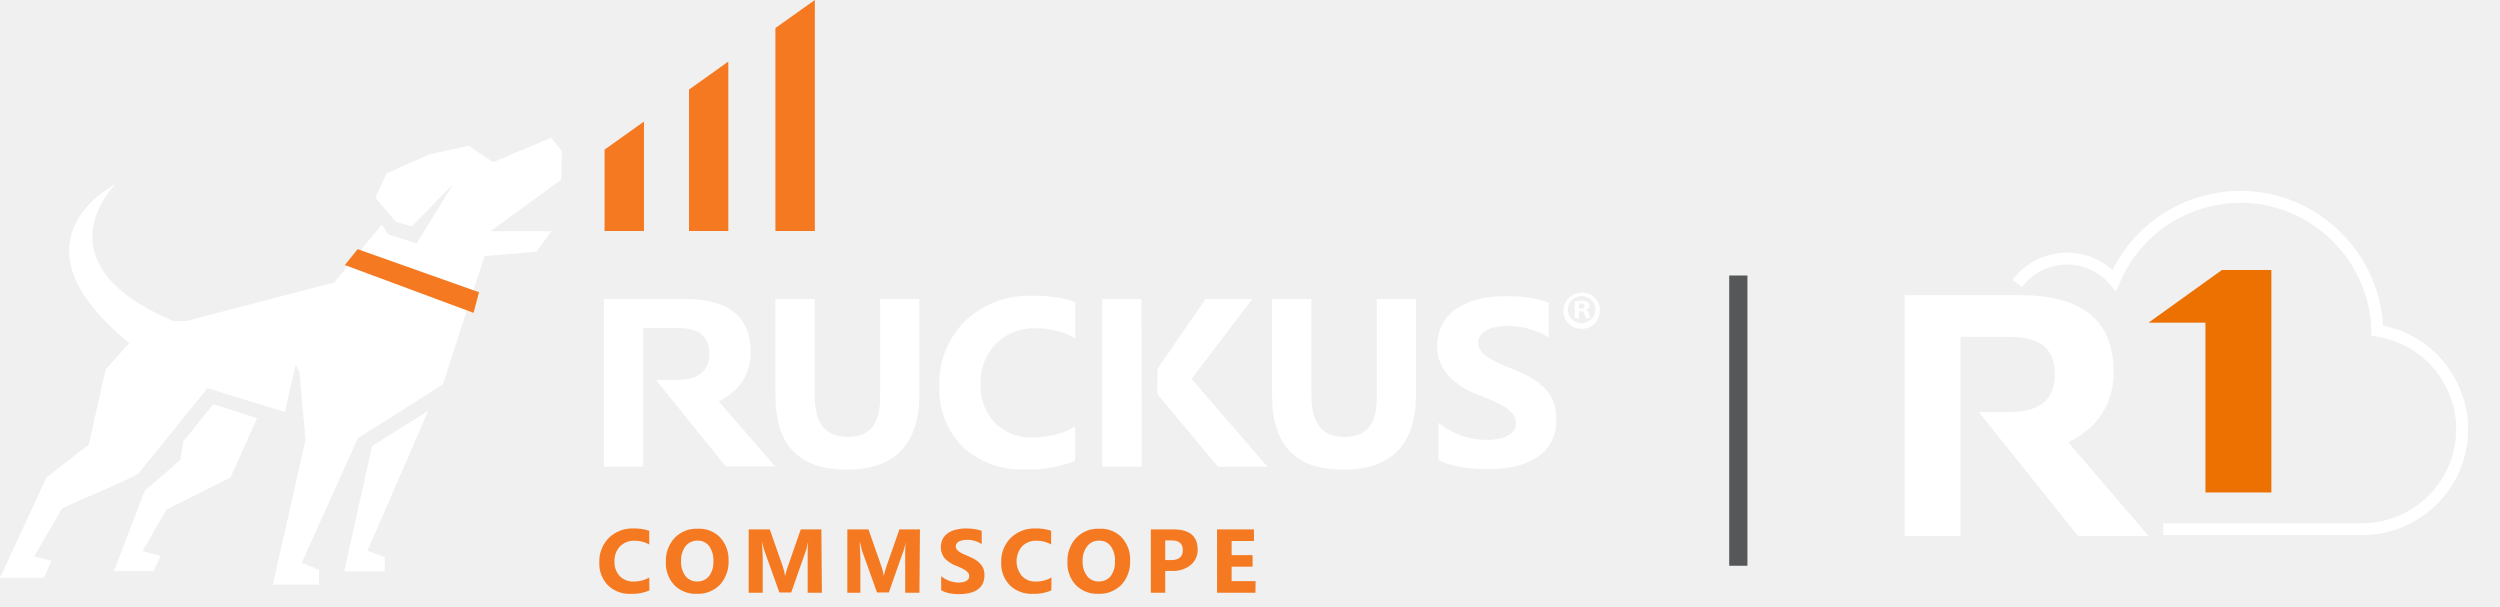
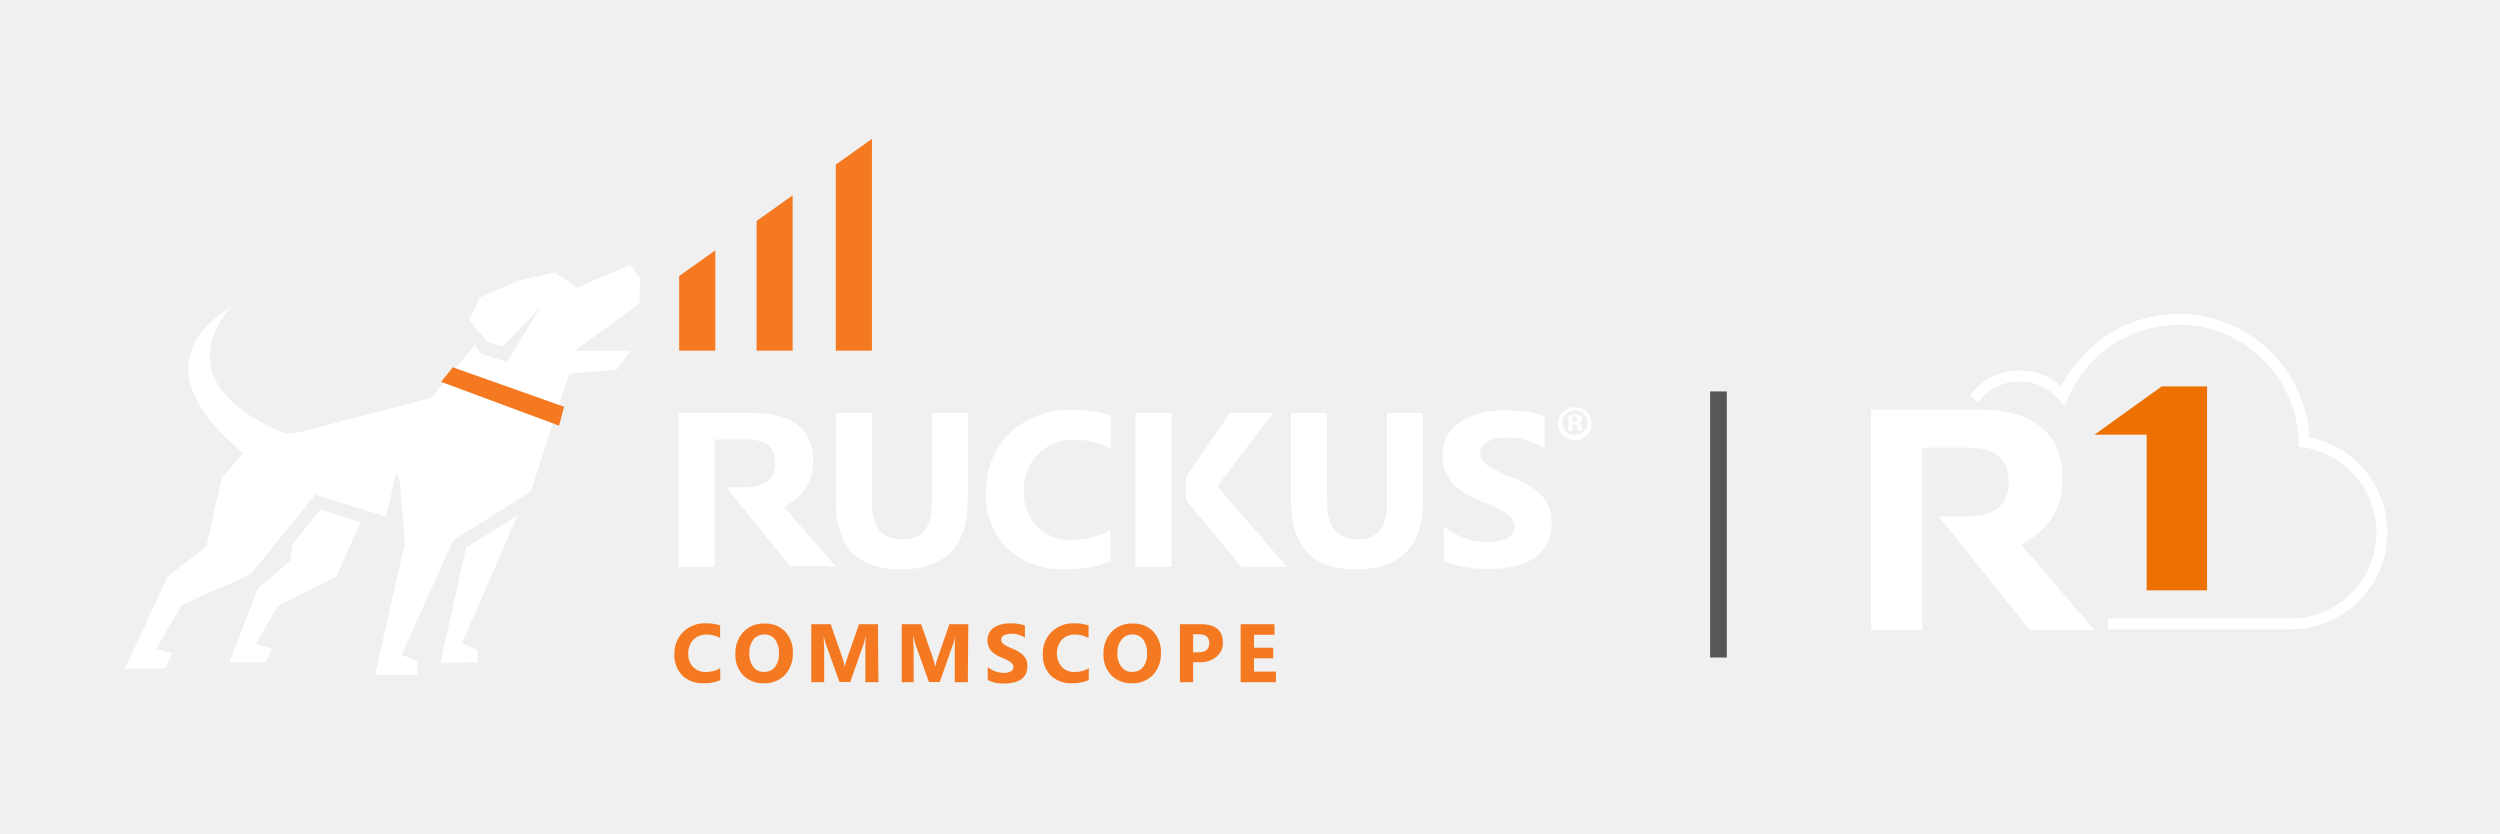
- <svg xmlns="http://www.w3.org/2000/svg" width="165" height="40" viewBox="0 0 165 40" fill="none">
-   <path d="M60.677 26.005C60.677 29.332 59.07 30.996 55.856 30.996C52.737 30.996 51.177 29.371 51.177 26.123V19.732H53.773V26.151C53.773 27.946 54.496 28.841 55.953 28.841C57.41 28.841 58.087 27.974 58.087 26.247V19.732H60.677V26.005Z" fill="white" />
-   <path d="M70.957 30.41C69.916 30.83 68.795 31.022 67.672 30.973C66.913 31.014 66.154 30.903 65.439 30.645C64.725 30.388 64.071 29.991 63.517 29.476C63.003 28.947 62.603 28.32 62.343 27.633C62.083 26.947 61.967 26.214 62.003 25.482C61.971 24.686 62.106 23.892 62.4 23.15C62.694 22.408 63.14 21.735 63.711 21.172C64.297 20.618 64.991 20.187 65.749 19.904C66.508 19.621 67.317 19.491 68.128 19.523C69.093 19.498 70.055 19.635 70.974 19.928V22.331C70.175 21.881 69.269 21.652 68.35 21.667C67.863 21.651 67.379 21.733 66.926 21.911C66.473 22.088 66.063 22.355 65.72 22.697C65.379 23.05 65.116 23.468 64.944 23.926C64.773 24.384 64.698 24.871 64.724 25.358C64.7 25.824 64.771 26.29 64.932 26.729C65.094 27.168 65.342 27.57 65.663 27.912C65.993 28.235 66.388 28.487 66.822 28.652C67.256 28.816 67.72 28.89 68.184 28.869C69.156 28.879 70.112 28.635 70.957 28.16V30.41Z" fill="white" />
-   <path d="M93.458 26.005C93.458 29.332 91.851 30.996 88.637 30.996C85.517 30.996 83.958 29.371 83.958 26.123V19.732H86.553V26.151C86.553 27.946 87.276 28.841 88.734 28.841C90.191 28.841 90.868 27.974 90.868 26.247V19.732H93.458V26.005Z" fill="white" />
-   <path d="M94.949 30.377V27.907C95.841 28.631 96.959 29.029 98.114 29.032C98.401 29.036 98.687 29.007 98.968 28.948C99.182 28.901 99.388 28.822 99.577 28.711C99.725 28.623 99.849 28.502 99.941 28.357C100.021 28.222 100.062 28.068 100.06 27.912C100.056 27.709 99.989 27.513 99.867 27.35C99.721 27.165 99.544 27.007 99.343 26.883C99.093 26.72 98.828 26.581 98.552 26.466C98.25 26.331 97.92 26.191 97.567 26.056C96.783 25.784 96.079 25.324 95.518 24.716C95.075 24.188 94.841 23.518 94.858 22.832C94.843 22.313 94.969 21.8 95.222 21.346C95.46 20.932 95.796 20.581 96.201 20.322C96.644 20.046 97.131 19.846 97.641 19.732C98.202 19.607 98.775 19.544 99.349 19.546C99.88 19.541 100.411 19.575 100.937 19.647C101.374 19.709 101.804 19.816 102.218 19.968V22.275C102.017 22.144 101.806 22.032 101.586 21.937C101.359 21.84 101.125 21.759 100.886 21.695C100.65 21.63 100.411 21.581 100.169 21.549C99.944 21.521 99.718 21.506 99.491 21.504C99.221 21.501 98.952 21.53 98.689 21.588C98.475 21.631 98.269 21.707 98.08 21.813C97.926 21.9 97.795 22.021 97.698 22.168C97.607 22.303 97.56 22.462 97.562 22.623C97.559 22.802 97.613 22.977 97.715 23.124C97.833 23.287 97.98 23.428 98.148 23.541C98.361 23.688 98.588 23.816 98.825 23.923C99.093 24.053 99.394 24.182 99.73 24.317C100.156 24.478 100.57 24.666 100.971 24.88C101.314 25.073 101.63 25.309 101.91 25.583C102.168 25.842 102.373 26.147 102.514 26.483C102.657 26.859 102.727 27.258 102.719 27.659C102.738 28.201 102.612 28.739 102.354 29.218C102.117 29.635 101.776 29.985 101.364 30.236C100.918 30.508 100.427 30.699 99.912 30.799C99.335 30.913 98.748 30.97 98.159 30.967C97.556 30.97 96.954 30.918 96.361 30.81C95.872 30.731 95.397 30.585 94.949 30.377Z" fill="white" />
-   <path d="M75.358 30.804H72.751V19.732H75.335L75.358 30.804Z" fill="white" />
-   <path d="M76.376 25.994L80.383 30.804H83.651L78.642 25.009L82.649 19.732H79.564L76.393 24.345L76.376 25.994Z" fill="white" />
-   <path d="M47.437 26.494C47.748 26.345 48.037 26.156 48.297 25.932C48.695 25.608 49.014 25.2 49.23 24.737C49.446 24.274 49.553 23.769 49.544 23.259C49.544 20.907 48.096 19.732 45.2 19.732H39.856V30.804H42.446V21.645H44.756C46.134 21.645 46.823 22.207 46.823 23.332C46.823 24.458 46.134 25.039 44.756 25.077H43.294L47.893 30.776H51.16L47.437 26.494Z" fill="white" />
-   <path d="M37.078 9.97L36.372 9.087L32.547 10.707L30.936 9.621L28.352 10.184L25.506 11.444L24.772 13.053L26.132 14.64L27.174 14.944L29.923 12.13L27.493 16.069L25.62 15.467L25.199 14.82L22.057 18.646L12.278 21.189H11.435C2.374 17.352 7.582 12.187 7.633 12.147C7.57 12.181 0.199 15.861 8.532 22.64L6.973 24.384L5.863 29.33L3.062 31.524L0 38.135H2.909L3.387 37.01L2.248 36.734L4.087 33.572C5.043 33.066 8.47 31.704 9.141 31.243L13.695 25.617L18.801 27.198L19.518 24.064L19.768 24.593L20.161 29.054L18.004 38.585H21.055V37.612L19.916 37.139L23.622 28.919C23.622 28.919 29.257 25.375 29.246 25.341C29.234 25.307 31.984 16.901 31.984 16.901L35.399 16.614L36.395 15.259H32.365L37.044 11.849L37.078 9.97Z" fill="white" />
-   <path d="M24.556 29.437L28.262 27.114L24.254 36.346L25.398 36.78V37.702L22.717 37.708L24.556 29.437Z" fill="white" />
-   <path d="M15.209 31.519L10.974 33.645L9.415 36.369L10.599 36.695L10.137 37.696H7.513L9.568 32.357C9.762 32.239 11.908 30.343 11.908 30.343L12.09 29.139L14.076 26.68L16.968 27.603L15.209 31.519Z" fill="white" />
-   <path d="M31.255 20.649L22.757 17.492L23.605 16.446L31.614 19.287L31.255 20.649Z" fill="#F47920" />
-   <path d="M105.588 20.446C105.601 20.685 105.542 20.922 105.418 21.127C105.294 21.332 105.11 21.495 104.891 21.596C104.671 21.696 104.427 21.73 104.188 21.691C103.949 21.652 103.728 21.544 103.553 21.38C103.377 21.215 103.256 21.003 103.204 20.769C103.152 20.536 103.173 20.292 103.262 20.07C103.352 19.849 103.508 19.659 103.708 19.525C103.908 19.391 104.145 19.32 104.386 19.321C104.541 19.313 104.696 19.335 104.841 19.388C104.987 19.441 105.12 19.523 105.232 19.628C105.345 19.733 105.434 19.86 105.495 20.001C105.556 20.142 105.588 20.293 105.588 20.446ZM103.487 20.446C103.489 20.623 103.544 20.795 103.645 20.94C103.746 21.086 103.888 21.199 104.054 21.265C104.219 21.331 104.401 21.347 104.576 21.311C104.75 21.275 104.911 21.189 105.036 21.064C105.161 20.938 105.247 20.779 105.281 20.605C105.315 20.432 105.296 20.253 105.227 20.09C105.158 19.927 105.042 19.788 104.894 19.691C104.745 19.593 104.571 19.541 104.392 19.541C104.272 19.539 104.153 19.561 104.041 19.607C103.93 19.652 103.829 19.718 103.745 19.803C103.66 19.888 103.594 19.988 103.55 20.099C103.505 20.209 103.484 20.328 103.487 20.446ZM104.204 21.009H103.937V19.884C104.085 19.858 104.236 19.846 104.386 19.85C104.527 19.838 104.667 19.867 104.791 19.934C104.83 19.963 104.861 20 104.882 20.043C104.902 20.087 104.912 20.134 104.91 20.182C104.904 20.246 104.876 20.305 104.832 20.352C104.788 20.399 104.729 20.43 104.665 20.441C104.723 20.463 104.773 20.5 104.811 20.549C104.848 20.598 104.871 20.656 104.876 20.716C104.891 20.814 104.922 20.909 104.967 20.998H104.671C104.627 20.911 104.596 20.818 104.58 20.722C104.58 20.598 104.483 20.542 104.335 20.542H104.204V21.009ZM104.204 20.368H104.33C104.483 20.368 104.603 20.323 104.603 20.204C104.603 20.086 104.523 20.03 104.352 20.03C104.303 20.022 104.253 20.022 104.204 20.03V20.368Z" fill="white" />
-   <path d="M39.901 9.874V15.247H42.502V8.023L39.901 9.874Z" fill="#F47920" />
-   <path d="M45.474 5.913V15.248H48.069V4.062L45.474 5.913Z" fill="#F47920" />
-   <path d="M51.177 1.851V15.247H53.779V0L51.177 1.851Z" fill="#F47920" />
-   <path d="M42.862 38.968C42.482 39.133 42.069 39.21 41.655 39.193C41.374 39.209 41.093 39.167 40.83 39.07C40.566 38.973 40.326 38.824 40.124 38.63C39.932 38.43 39.783 38.194 39.686 37.936C39.588 37.678 39.543 37.404 39.555 37.128C39.542 36.829 39.591 36.531 39.699 36.252C39.806 35.972 39.97 35.717 40.181 35.502C40.395 35.294 40.65 35.131 40.929 35.024C41.209 34.916 41.509 34.867 41.809 34.878C42.162 34.869 42.514 34.92 42.85 35.03V35.935C42.556 35.768 42.222 35.683 41.883 35.688C41.705 35.68 41.528 35.71 41.362 35.773C41.197 35.837 41.046 35.935 40.921 36.059C40.796 36.194 40.699 36.352 40.637 36.524C40.574 36.696 40.547 36.878 40.556 37.061C40.547 37.236 40.573 37.411 40.633 37.576C40.692 37.741 40.784 37.893 40.904 38.023C41.023 38.145 41.168 38.24 41.328 38.302C41.488 38.364 41.66 38.392 41.831 38.383C42.189 38.386 42.541 38.294 42.85 38.118L42.862 38.968Z" fill="#F47920" />
-   <path d="M45.997 39.193C45.724 39.205 45.452 39.162 45.197 39.065C44.943 38.968 44.711 38.82 44.517 38.63C44.324 38.426 44.175 38.187 44.077 37.925C43.979 37.663 43.935 37.385 43.948 37.106C43.92 36.52 44.124 35.947 44.517 35.508C44.714 35.303 44.953 35.142 45.218 35.036C45.483 34.93 45.768 34.882 46.054 34.895C46.324 34.881 46.594 34.924 46.846 35.021C47.098 35.118 47.327 35.267 47.517 35.457C47.904 35.877 48.108 36.431 48.086 36.999C48.112 37.582 47.908 38.153 47.517 38.591C47.321 38.792 47.084 38.95 46.822 39.053C46.56 39.157 46.279 39.205 45.997 39.193ZM46.037 35.682C45.884 35.677 45.732 35.709 45.593 35.773C45.455 35.838 45.334 35.934 45.24 36.054C45.034 36.34 44.932 36.687 44.95 37.038C44.931 37.388 45.033 37.733 45.24 38.017C45.331 38.133 45.449 38.226 45.583 38.289C45.718 38.351 45.865 38.382 46.014 38.377C46.163 38.383 46.31 38.354 46.446 38.294C46.581 38.233 46.7 38.142 46.794 38.028C47.002 37.747 47.105 37.403 47.084 37.055C47.107 36.696 47.008 36.34 46.805 36.042C46.712 35.92 46.59 35.822 46.448 35.759C46.307 35.696 46.151 35.67 45.997 35.682H46.037Z" fill="#F47920" />
-   <path d="M54.245 39.12H53.306V36.616C53.306 36.352 53.306 36.054 53.34 35.727C53.289 35.98 53.243 36.166 53.209 36.29L52.219 39.103H51.439L50.431 36.29C50.376 36.105 50.332 35.917 50.301 35.727C50.301 36.138 50.34 36.498 50.34 36.808V39.12H49.413V34.94H50.807L51.672 37.415C51.738 37.612 51.787 37.813 51.82 38.017C51.864 37.811 51.921 37.608 51.991 37.41L52.851 34.94H54.211L54.245 39.12Z" fill="#F47920" />
-   <path d="M60.683 39.12H59.743V36.616C59.743 36.352 59.743 36.054 59.783 35.727C59.754 35.918 59.71 36.106 59.653 36.29L58.662 39.103H57.882L56.875 36.29C56.875 36.217 56.806 36.02 56.744 35.727C56.744 36.138 56.784 36.498 56.784 36.808V39.12H55.924V34.94H57.319L58.184 37.415C58.252 37.611 58.301 37.812 58.332 38.017C58.376 37.812 58.431 37.609 58.497 37.41L59.362 34.94H60.717L60.683 39.12Z" fill="#F47920" />
-   <path d="M62.117 38.957V38.029C62.438 38.292 62.839 38.441 63.256 38.45C63.361 38.452 63.466 38.441 63.569 38.417C63.649 38.401 63.725 38.372 63.796 38.332C63.85 38.298 63.894 38.251 63.927 38.197C63.959 38.147 63.975 38.088 63.973 38.029C63.973 37.95 63.949 37.874 63.904 37.809C63.85 37.741 63.784 37.682 63.711 37.635C63.618 37.575 63.521 37.523 63.421 37.477L63.073 37.325C62.79 37.222 62.536 37.052 62.333 36.83C62.199 36.648 62.118 36.434 62.099 36.209C62.08 35.985 62.124 35.76 62.225 35.559C62.312 35.403 62.435 35.27 62.584 35.17C62.745 35.066 62.925 34.991 63.113 34.951C63.322 34.901 63.536 34.876 63.751 34.878C63.941 34.876 64.132 34.889 64.32 34.917C64.481 34.941 64.639 34.98 64.792 35.035V35.907C64.717 35.86 64.639 35.817 64.559 35.778C64.475 35.743 64.39 35.713 64.303 35.688L64.035 35.632H63.785C63.687 35.631 63.59 35.642 63.495 35.666C63.415 35.681 63.338 35.71 63.267 35.75C63.211 35.783 63.164 35.829 63.13 35.885C63.096 35.935 63.079 35.994 63.079 36.054C63.077 36.122 63.097 36.189 63.136 36.245C63.176 36.307 63.228 36.36 63.29 36.403C63.371 36.457 63.457 36.506 63.546 36.549L63.876 36.695C64.033 36.757 64.185 36.83 64.331 36.914C64.46 36.987 64.577 37.078 64.679 37.185C64.774 37.282 64.85 37.396 64.901 37.522C65.016 37.86 64.996 38.228 64.844 38.552C64.757 38.709 64.631 38.842 64.479 38.94C64.315 39.041 64.134 39.111 63.944 39.148C63.733 39.194 63.517 39.216 63.301 39.216C63.078 39.216 62.855 39.195 62.635 39.154C62.454 39.113 62.279 39.047 62.117 38.957Z" fill="#F47920" />
-   <path d="M69.387 38.968C69.007 39.133 68.594 39.21 68.18 39.193C67.899 39.209 67.618 39.167 67.355 39.07C67.091 38.973 66.851 38.824 66.649 38.63C66.457 38.43 66.308 38.194 66.21 37.936C66.113 37.678 66.068 37.404 66.079 37.128C66.067 36.829 66.116 36.531 66.224 36.252C66.331 35.972 66.495 35.717 66.706 35.502C66.92 35.294 67.174 35.131 67.454 35.024C67.734 34.916 68.034 34.867 68.334 34.878C68.687 34.869 69.04 34.92 69.375 35.03V35.935C69.081 35.768 68.747 35.682 68.408 35.688C68.231 35.681 68.054 35.71 67.89 35.774C67.725 35.838 67.576 35.935 67.451 36.059C67.219 36.335 67.092 36.682 67.092 37.041C67.092 37.4 67.219 37.747 67.451 38.023C67.571 38.145 67.716 38.24 67.876 38.302C68.036 38.364 68.207 38.392 68.379 38.383C68.737 38.386 69.088 38.294 69.398 38.118L69.387 38.968Z" fill="#F47920" />
-   <path d="M72.5 39.193C72.227 39.205 71.955 39.162 71.7 39.065C71.446 38.968 71.214 38.82 71.02 38.63C70.827 38.426 70.678 38.187 70.58 37.925C70.482 37.663 70.438 37.385 70.451 37.106C70.423 36.52 70.627 35.947 71.02 35.508C71.217 35.303 71.456 35.142 71.721 35.036C71.986 34.93 72.271 34.882 72.557 34.895C72.827 34.881 73.097 34.924 73.349 35.021C73.601 35.118 73.83 35.267 74.02 35.457C74.213 35.664 74.362 35.907 74.46 36.172C74.558 36.436 74.602 36.717 74.589 36.999C74.615 37.582 74.411 38.153 74.02 38.591C73.823 38.791 73.587 38.948 73.325 39.052C73.063 39.156 72.782 39.204 72.5 39.193ZM72.54 35.682C72.388 35.677 72.236 35.708 72.098 35.773C71.961 35.837 71.841 35.934 71.749 36.054C71.538 36.338 71.434 36.686 71.453 37.038C71.433 37.389 71.537 37.735 71.749 38.017C71.838 38.133 71.955 38.227 72.089 38.289C72.222 38.352 72.369 38.382 72.517 38.377C72.666 38.383 72.815 38.354 72.951 38.294C73.088 38.233 73.208 38.142 73.303 38.028C73.507 37.745 73.607 37.402 73.587 37.055C73.61 36.696 73.512 36.34 73.308 36.042C73.219 35.925 73.103 35.831 72.969 35.769C72.835 35.706 72.688 35.676 72.54 35.682Z" fill="#F47920" />
-   <path d="M76.905 37.68V39.12H75.955V34.94H77.446C78.51 34.94 79.045 35.384 79.045 36.273C79.052 36.466 79.013 36.658 78.933 36.835C78.853 37.011 78.734 37.167 78.584 37.291C78.239 37.565 77.803 37.703 77.361 37.68H76.905ZM76.905 35.666V36.965H77.304C77.81 36.965 78.066 36.746 78.066 36.307C78.066 35.868 77.81 35.666 77.304 35.666H76.905Z" fill="#F47920" />
-   <path d="M82.859 39.12H80.326V34.94H82.762V35.705H81.288V36.639H82.671V37.398H81.288V38.355H82.87L82.859 39.12Z" fill="#F47920" />
-   <path d="M162.4 26.224L162.355 26.092C161.556 23.762 159.567 22.063 157.137 21.616C156.927 16.706 152.811 12.745 147.858 12.745L147.668 12.753C146.879 12.767 146.083 12.889 145.305 13.115C142.751 13.833 140.595 15.672 139.471 18.071C138.651 17.266 137.581 16.827 136.418 16.827C135.103 16.827 133.873 17.414 133.041 18.437L133.42 18.742C134.158 17.834 135.251 17.313 136.418 17.313C137.563 17.313 138.608 17.792 139.36 18.663L139.617 18.961L139.77 18.598C140.787 16.169 142.906 14.294 145.439 13.582C146.178 13.367 146.931 13.251 147.682 13.238L147.868 13.23C152.615 13.23 156.558 17.087 156.656 21.828L156.661 22.031L156.863 22.062C159.204 22.422 161.132 24.027 161.894 26.247L161.939 26.381C162.15 26.98 162.258 27.637 162.258 28.335C162.258 31.835 159.4 34.684 155.886 34.684H142.932V35.169H155.886C159.668 35.169 162.745 32.103 162.745 28.335C162.745 27.583 162.628 26.871 162.4 26.224Z" fill="white" stroke="white" stroke-width="0.3" />
-   <path d="M146.646 17.819L141.804 21.295H145.56V32.502H149.91V17.819H146.646Z" fill="#EC7100" />
-   <path d="M133.321 20.148H126.375V34.708H128.729V22.229V21.562H129.395H132.682C133.74 21.562 134.657 21.78 135.316 22.33C135.999 22.9 136.291 23.726 136.291 24.679C136.291 25.647 136.002 26.485 135.322 27.065C134.804 27.505 134.128 27.738 133.349 27.817V27.864H132.682H131.991L137.469 34.708H140.355L135.999 29.626L135.435 28.968L136.216 28.592C136.621 28.396 136.986 28.172 137.3 27.91L137.3 27.909C138.326 27.051 138.834 25.95 138.834 24.548C138.834 23.001 138.368 21.949 137.533 21.264C136.672 20.558 135.306 20.148 133.321 20.148Z" fill="white" stroke="white" stroke-width="1.333" />
-   <rect x="114.128" y="18.183" width="1.202" height="19.157" fill="#565758" />
+ <svg xmlns="http://www.w3.org/2000/svg" width="180" height="60" viewBox="0 0 180 60" fill="none" fill-rule="nonzero">
+   <path fill="#FFF" d="M69.677 36.005c0 3.327-1.607 4.99-4.82 4.99-3.12 0-4.68-1.624-4.68-4.872v-6.391h2.596v6.42c0 1.794.723 2.689 2.18 2.689 1.457 0 2.134-.867 2.134-2.594v-6.515h2.59v6.273ZM79.957 40.41a7.856 7.856 0 0 1-3.285.563 5.684 5.684 0 0 1-2.233-.328 5.634 5.634 0 0 1-1.922-1.169 5.382 5.382 0 0 1-1.174-1.843 5.334 5.334 0 0 1-.34-2.151 5.702 5.702 0 0 1 .397-2.332 5.755 5.755 0 0 1 1.31-1.978 6.054 6.054 0 0 1 2.04-1.268 6.11 6.11 0 0 1 2.378-.38 8.632 8.632 0 0 1 2.846.404v2.403a5.17 5.17 0 0 0-2.624-.664 3.57 3.57 0 0 0-2.63 1.03 3.554 3.554 0 0 0-.996 2.661 3.462 3.462 0 0 0 .939 2.554 3.4 3.4 0 0 0 2.522.956 5.532 5.532 0 0 0 2.772-.708v2.25ZM102.458 36.005c0 3.327-1.607 4.99-4.821 4.99-3.12 0-4.68-1.624-4.68-4.872v-6.391h2.597v6.42c0 1.794.722 2.689 2.18 2.689 1.457 0 2.134-.867 2.134-2.594v-6.515h2.59v6.273ZM103.949 40.377v-2.47a5.039 5.039 0 0 0 3.165 1.125c.287.004.573-.025.853-.084.215-.047.42-.127.61-.237.148-.088.272-.21.364-.354a.848.848 0 0 0 .119-.445.972.972 0 0 0-.193-.562 2.02 2.02 0 0 0-.524-.467 4.864 4.864 0 0 0-.791-.417 19.234 19.234 0 0 0-.985-.41 5.025 5.025 0 0 1-2.049-1.34 2.826 2.826 0 0 1-.66-1.884 2.876 2.876 0 0 1 .364-1.486c.238-.414.574-.765.98-1.024.442-.276.929-.476 1.44-.59a7.763 7.763 0 0 1 1.707-.186c.531-.005 1.062.03 1.588.101.437.062.867.17 1.281.32v2.308a4.22 4.22 0 0 0-.632-.338 5.145 5.145 0 0 0-.7-.242 5.424 5.424 0 0 0-.717-.146 5.758 5.758 0 0 0-.678-.045c-.27-.003-.539.026-.802.084-.214.043-.42.119-.61.225a1.1 1.1 0 0 0-.38.355.798.798 0 0 0-.137.456.854.854 0 0 0 .153.5 1.7 1.7 0 0 0 .433.417c.213.147.44.275.677.382.268.13.57.259.905.394.426.16.84.349 1.241.563.343.193.659.429.939.703.258.259.463.564.604.9.143.376.213.775.205 1.176a3.059 3.059 0 0 1-.365 1.559 2.828 2.828 0 0 1-.99 1.018 4.378 4.378 0 0 1-1.452.563 8.787 8.787 0 0 1-1.753.168 9.79 9.79 0 0 1-1.798-.157 5.39 5.39 0 0 1-1.412-.433ZM84.358 40.804h-2.607V29.732h2.584zM85.376 35.994l4.007 4.81h3.268l-5.009-5.795 4.007-5.277h-3.085l-3.171 4.613zM56.437 36.495c.31-.15.6-.34.86-.563.398-.324.717-.732.933-1.195.216-.463.323-.968.314-1.478 0-2.352-1.448-3.527-4.344-3.527h-5.344v11.072h2.59v-9.16h2.31c1.378 0 2.067.563 2.067 1.688 0 1.126-.69 1.707-2.067 1.745h-1.462l4.599 5.7h3.267l-3.723-4.282ZM46.078 19.97l-.706-.883-3.825 1.62-1.61-1.086-2.585.563-2.846 1.26-.734 1.61 1.36 1.586 1.042.303 2.75-2.813-2.431 3.939-1.873-.602-.421-.647-3.142 3.826-9.78 2.543h-.842c-9.061-3.837-3.853-9.002-3.802-9.042-.063.034-7.434 3.714.9 10.493l-1.56 1.745-1.11 4.945-2.8 2.194L9 48.135h2.909l.478-1.125-1.139-.276 1.839-3.162c.956-.506 4.383-1.868 5.054-2.329l4.554-5.626 5.106 1.58.717-3.133.25.529.393 4.461-2.157 9.531h3.05v-.973l-1.137-.473 3.705-8.22s5.635-3.544 5.624-3.578c-.012-.034 2.738-8.44 2.738-8.44l3.415-.287.996-1.355h-4.03l4.679-3.41.034-1.88Z" />
+   <path fill="#FFF" d="m33.556 39.437 3.706-2.323-4.008 9.232 1.144.434v.922l-2.681.006zM24.21 41.519l-4.236 2.127-1.56 2.723 1.185.326-.462 1.001h-2.624l2.055-5.339c.194-.118 2.34-2.014 2.34-2.014l.182-1.204 1.986-2.459 2.892.923-1.759 3.916Z" />
+   <path fill="#F47920" d="m40.255 30.649-8.498-3.157.848-1.046 8.009 2.841z" />
+   <path fill="#FFF" d="M114.588 30.446a1.19 1.19 0 0 1-.697 1.15 1.221 1.221 0 0 1-1.338-.216 1.188 1.188 0 0 1-.291-1.31 1.215 1.215 0 0 1 1.124-.75 1.149 1.149 0 0 1 .846.308 1.115 1.115 0 0 1 .356.818Zm-2.101 0a.884.884 0 0 0 .158.494.914.914 0 0 0 1.391.123.884.884 0 0 0 .191-.974.901.901 0 0 0-.835-.549.908.908 0 0 0-.647.263.87.87 0 0 0-.258.643Zm.717.563h-.267v-1.125c.148-.026.299-.038.449-.034a.715.715 0 0 1 .405.084.294.294 0 0 1 .119.248.296.296 0 0 1-.245.259.321.321 0 0 1 .211.276.93.93 0 0 0 .091.28h-.296a.959.959 0 0 1-.091-.275c0-.124-.097-.18-.245-.18h-.131v.467Zm0-.641h.126c.153 0 .273-.045.273-.164 0-.118-.08-.174-.251-.174a.454.454 0 0 0-.148 0v.338Z" />
+   <path fill="#F47920" d="M48.901 19.874v5.373h2.602v-7.224zM54.474 15.913v9.335h2.596V14.062zM60.177 11.851v13.396h2.602V10zM51.862 48.968c-.38.165-.793.242-1.207.225a2.06 2.06 0 0 1-1.531-.563 2.06 2.06 0 0 1-.57-1.502 2.182 2.182 0 0 1 .627-1.626 2.207 2.207 0 0 1 1.628-.624c.353-.009.706.042 1.041.152v.905a1.9 1.9 0 0 0-.967-.247 1.295 1.295 0 0 0-.962.371 1.374 1.374 0 0 0-.364 1.002 1.314 1.314 0 0 0 .347.962 1.208 1.208 0 0 0 .927.36c.358.003.71-.089 1.02-.265l.01.85ZM54.997 49.193a1.996 1.996 0 0 1-1.48-.563 2.094 2.094 0 0 1-.57-1.524 2.234 2.234 0 0 1 .57-1.598 1.998 1.998 0 0 1 1.537-.614 1.94 1.94 0 0 1 1.463.563c.387.42.591.974.569 1.542a2.235 2.235 0 0 1-.57 1.592 1.993 1.993 0 0 1-1.519.602Zm.04-3.51a.979.979 0 0 0-.797.37 1.55 1.55 0 0 0-.29.985c-.02.35.083.695.29.98a.941.941 0 0 0 .774.36.966.966 0 0 0 .78-.35c.208-.28.311-.625.29-.973a1.618 1.618 0 0 0-.279-1.013.915.915 0 0 0-.808-.36h.04ZM63.245 49.12h-.939v-2.504c0-.264 0-.562.034-.889a8.482 8.482 0 0 1-.13.563l-.991 2.813h-.78l-1.008-2.813a4.417 4.417 0 0 1-.13-.563c0 .411.04.771.04 1.08v2.313h-.928v-4.18h1.394l.865 2.475c.066.197.115.398.148.602.044-.206.1-.409.171-.607l.86-2.47h1.36l.034 4.18ZM69.683 49.12h-.94v-2.504c0-.264 0-.562.04-.889-.03.19-.073.379-.13.563l-.99 2.813h-.78l-1.008-2.813c0-.073-.069-.27-.131-.563 0 .411.04.771.04 1.08v2.313h-.86v-4.18h1.395l.865 2.475c.068.196.117.398.148.602.044-.205.1-.408.165-.607l.865-2.47h1.355l-.034 4.18ZM71.117 48.957v-.928c.32.263.722.412 1.139.421.105.002.21-.009.313-.033a.767.767 0 0 0 .227-.085.424.424 0 0 0 .131-.135.29.29 0 0 0 .046-.169.385.385 0 0 0-.069-.219.827.827 0 0 0-.193-.174 2.292 2.292 0 0 0-.29-.158l-.348-.152a1.856 1.856 0 0 1-.74-.495 1.218 1.218 0 0 1-.108-1.271 1.13 1.13 0 0 1 .359-.389c.161-.104.34-.179.53-.22.208-.05.422-.074.637-.072.19-.002.38.011.569.04.161.023.32.062.472.117v.872a2.286 2.286 0 0 0-.233-.129 2.293 2.293 0 0 0-.256-.09l-.268-.056h-.25a1.15 1.15 0 0 0-.29.034.771.771 0 0 0-.228.084.391.391 0 0 0-.137.135.296.296 0 0 0-.05.169.318.318 0 0 0 .056.191c.04.062.093.115.154.158.081.054.167.103.256.146l.33.146c.157.062.31.135.455.22.129.072.246.163.348.27.095.097.17.211.222.337.115.338.095.706-.057 1.03a1.09 1.09 0 0 1-.365.388c-.164.1-.345.171-.535.208a3.01 3.01 0 0 1-.643.068 3.62 3.62 0 0 1-.666-.062 1.965 1.965 0 0 1-.518-.197ZM78.387 48.968c-.38.165-.793.242-1.207.225a2.06 2.06 0 0 1-1.531-.563 2.063 2.063 0 0 1-.57-1.502 2.184 2.184 0 0 1 .627-1.626 2.208 2.208 0 0 1 1.628-.624 3.1 3.1 0 0 1 1.041.152v.905a1.889 1.889 0 0 0-.967-.247 1.282 1.282 0 0 0-.957.371 1.525 1.525 0 0 0 0 1.964 1.208 1.208 0 0 0 .928.36c.358.003.71-.089 1.019-.265l-.011.85ZM81.5 49.193a1.996 1.996 0 0 1-1.48-.563 2.094 2.094 0 0 1-.57-1.524 2.234 2.234 0 0 1 .57-1.598 1.998 1.998 0 0 1 1.537-.614 1.94 1.94 0 0 1 1.463.563A2.134 2.134 0 0 1 83.589 47a2.235 2.235 0 0 1-.57 1.592 2.012 2.012 0 0 1-1.519.602Zm.04-3.51a.96.96 0 0 0-.791.37c-.21.285-.315.633-.296.985-.02.35.084.697.296.98a.925.925 0 0 0 .768.36.977.977 0 0 0 .786-.35c.204-.283.304-.626.284-.973a1.617 1.617 0 0 0-.279-1.013.915.915 0 0 0-.768-.36ZM85.905 47.68v1.44h-.95v-4.18h1.491c1.064 0 1.6.444 1.6 1.333a1.264 1.264 0 0 1-.462 1.018 1.819 1.819 0 0 1-1.223.389h-.456Zm0-2.014v1.3h.399c.506 0 .762-.22.762-.66 0-.438-.256-.64-.762-.64h-.399ZM91.859 49.12h-2.533v-4.18h2.436v.765h-1.474v.934h1.383v.759h-1.383v.957h1.582z" />
+   <path fill="#FFF" stroke="#FFF" stroke-width=".3" d="m171.4 36.224-.045-.132a6.79 6.79 0 0 0-5.218-4.476c-.21-4.91-4.326-8.87-9.279-8.87l-.19.007a9.063 9.063 0 0 0-2.363.362 9.263 9.263 0 0 0-5.834 4.956 4.304 4.304 0 0 0-3.053-1.244 4.335 4.335 0 0 0-3.377 1.61l.379.305a3.849 3.849 0 0 1 2.998-1.43c1.145 0 2.19.48 2.942 1.351l.257.298.153-.363a8.768 8.768 0 0 1 5.669-5.016 8.557 8.557 0 0 1 2.243-.344l.186-.008c4.747 0 8.69 3.857 8.788 8.598l.005.203.202.031a6.308 6.308 0 0 1 5.031 4.185l.045.134c.211.6.319 1.257.319 1.954 0 3.5-2.858 6.349-6.372 6.349h-12.954v.485h12.954c3.782 0 6.859-3.066 6.859-6.834 0-.752-.117-1.464-.345-2.11Z" />
+   <path fill="#EC7100" d="m155.646 27.819-4.842 3.476h3.756v11.207h4.35V27.819z" />
+   <path fill="#FFF" stroke="#FFF" stroke-width="1.333" d="M142.321 30.148h-6.946v14.56h2.354V31.562h3.953c1.058 0 1.975.218 2.634.768.683.57.975 1.396.975 2.35 0 .967-.289 1.805-.969 2.385-.518.44-1.194.672-1.973.752v.047h-1.358l5.478 6.844h2.886l-4.356-5.082-.564-.658.781-.376c.405-.196.77-.42 1.084-.682 1.026-.859 1.534-1.96 1.534-3.362 0-1.547-.466-2.599-1.301-3.284-.861-.706-2.227-1.116-4.212-1.116Z" />
+   <path fill="#565758" d="M123.128 28.183h1.202V47.34h-1.202z" />
</svg>
